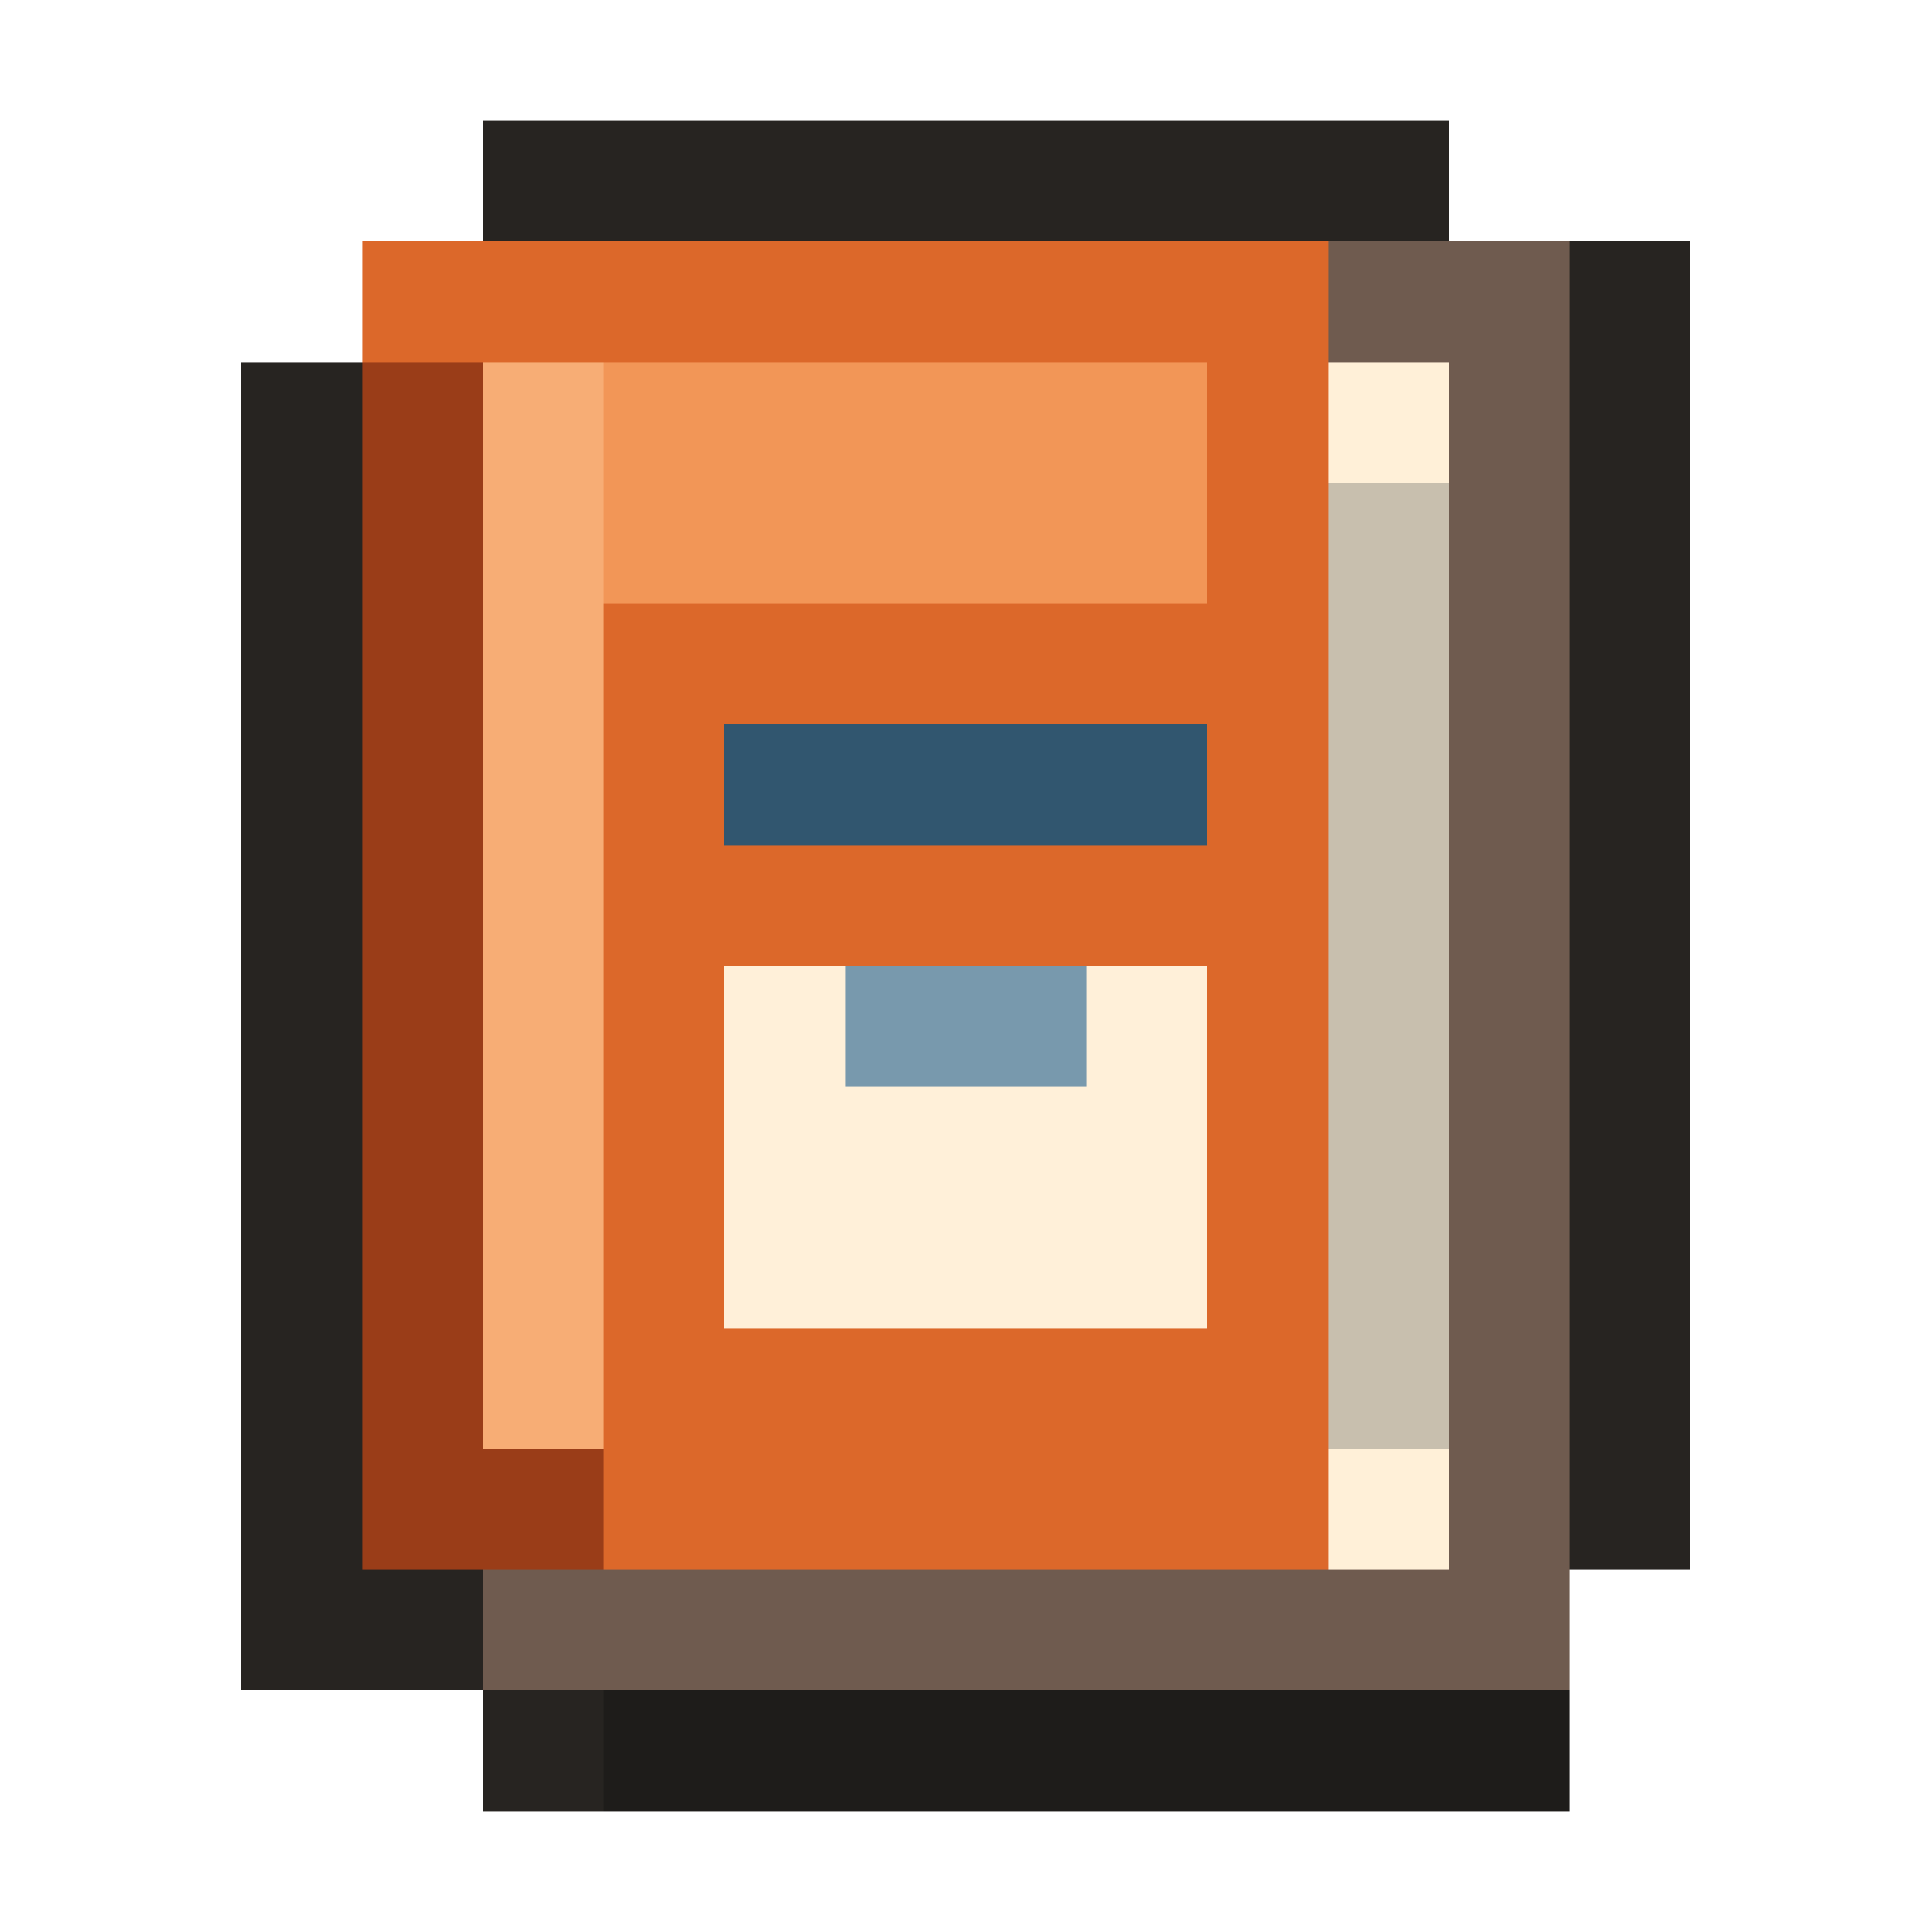
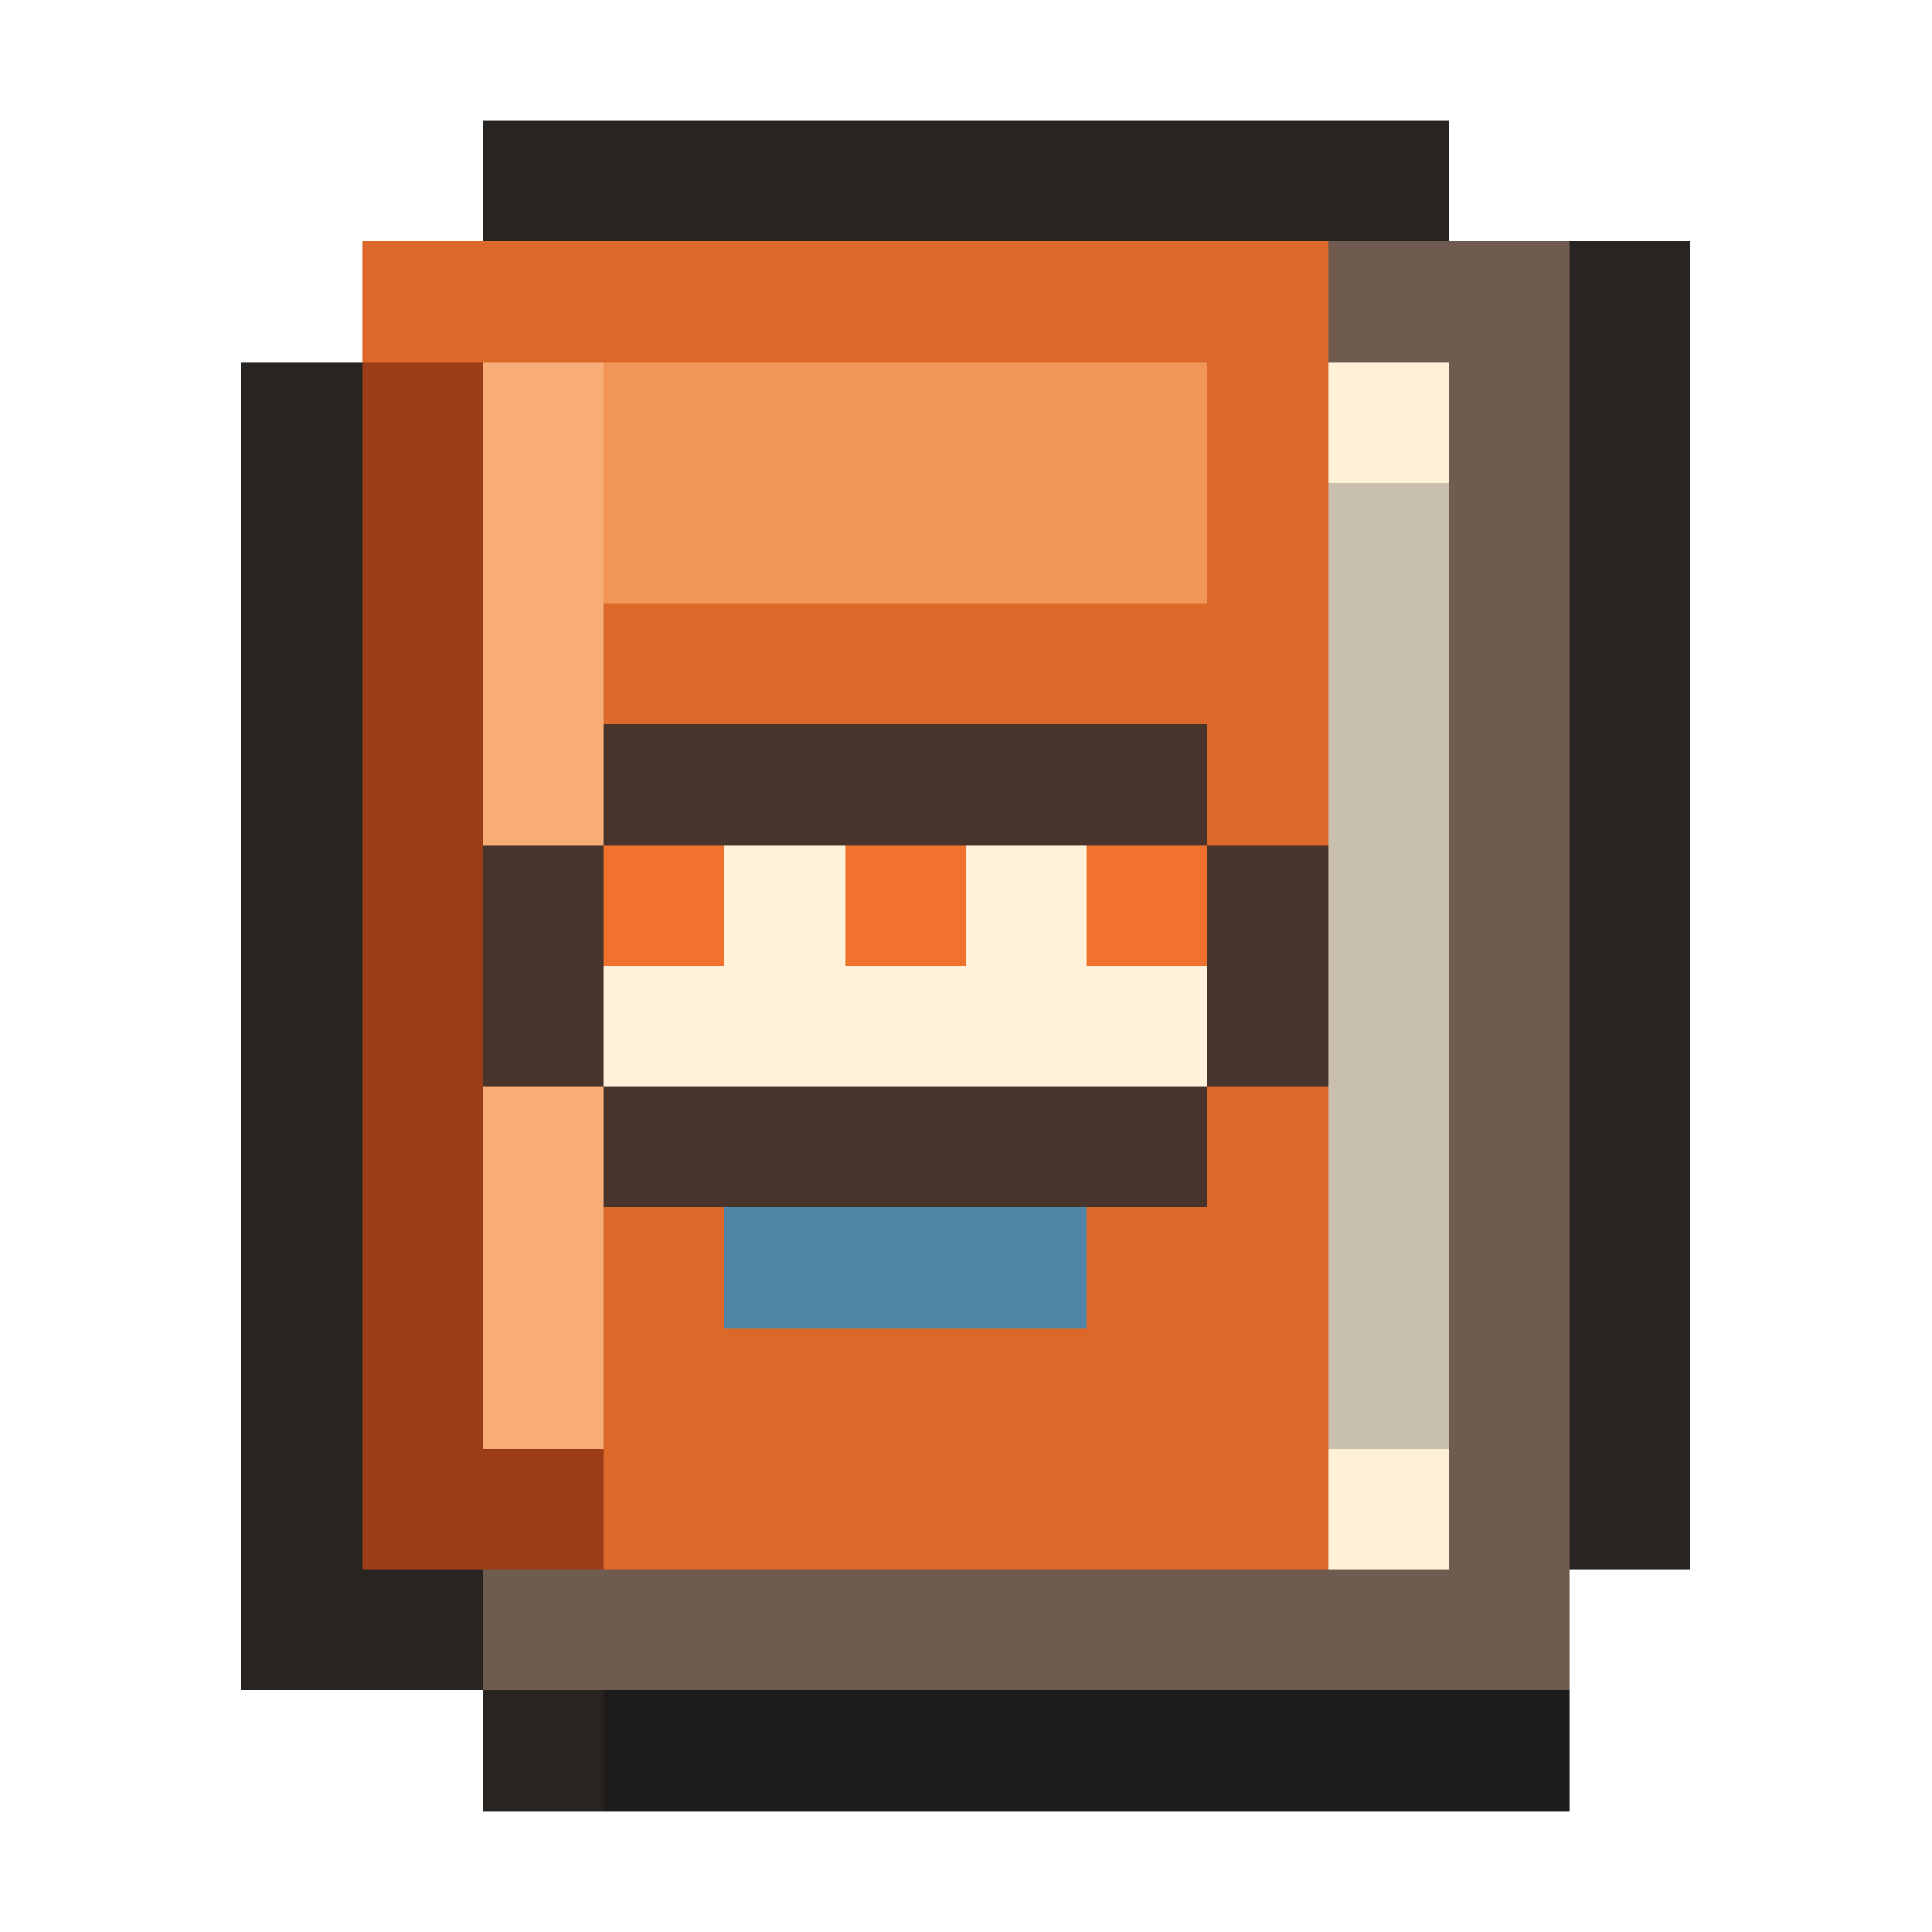
<svg xmlns="http://www.w3.org/2000/svg" viewBox="0 0 16 16" shape-rendering="crispEdges" data-m98-concept="navi" data-m98-grid="16">
  <path fill="#272421" d="M4 1H12V2H14V13H13V15H4V14H2V3H4Z" />
  <rect fill="#6f5b4f" x="4" y="2" width="9" height="12" />
  <rect fill="#fff0d8" x="5" y="3" width="7" height="10" />
  <rect fill="#dc682a" x="3" y="2" width="8" height="11" />
  <rect fill="#f29657" x="4" y="3" width="6" height="2" />
  <rect fill="#9a3d18" x="3" y="3" width="2" height="10" />
  <rect fill="#f7ad75" x="4" y="3" width="1" height="9" />
-   <rect fill="#31566f" x="6" y="6" width="4" height="1" />
-   <rect fill="#fff0d9" x="6" y="8" width="4" height="3" />
-   <rect fill="#7899ad" x="7" y="8" width="2" height="1" />
+   <path fill="#49342c" d="M5 6H10V7H11V9H10V10H5V9H4V7H5Z" />
+   <rect fill="#fff1da" x="5" y="7" width="5" height="2" />
+   <rect fill="#f1722d" x="5" y="7" width="1" height="1" />
+   <rect fill="#f1722d" x="7" y="7" width="1" height="1" />
+   <rect fill="#f1722d" x="9" y="7" width="1" height="1" />
+   <rect fill="#4f86a5" x="6" y="10" width="3" height="1" />
  <rect fill="#c8bfae" x="11" y="4" width="1" height="8" />
  <rect fill="#6f5b4f" x="5" y="13" width="7" height="1" />
  <rect fill="#1e1c1a" x="5" y="14" width="8" height="1" />
</svg>
